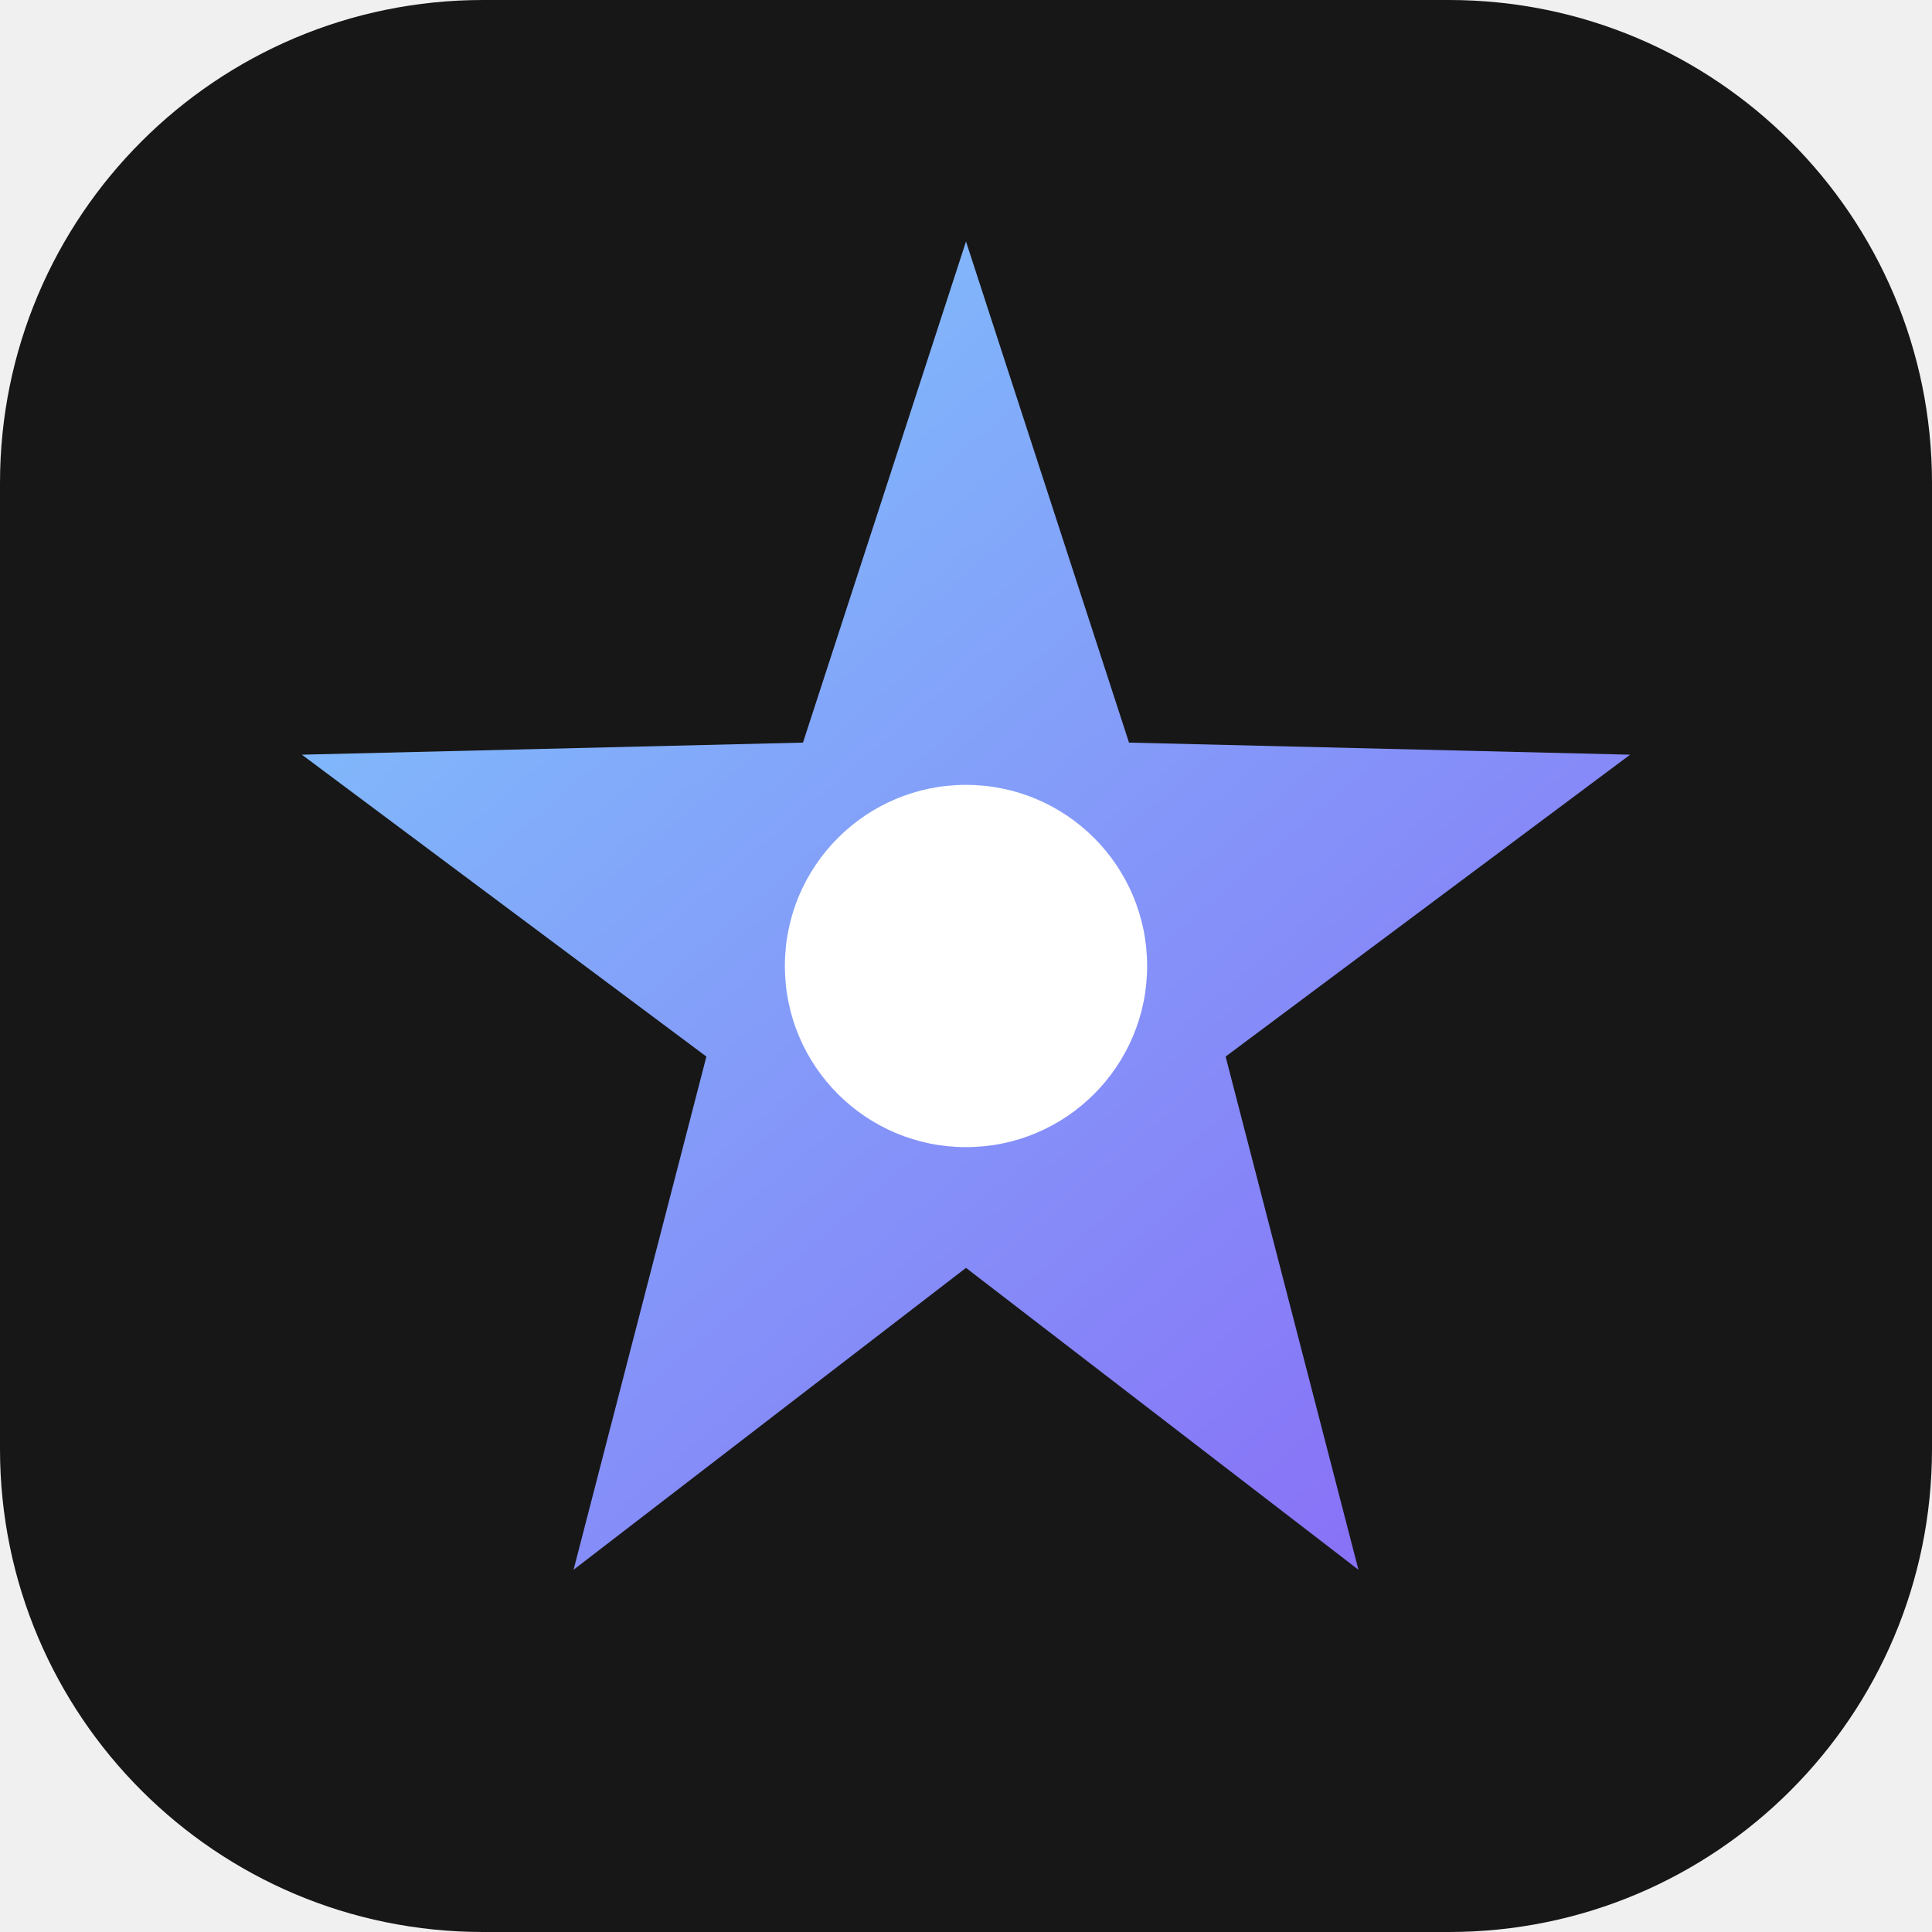
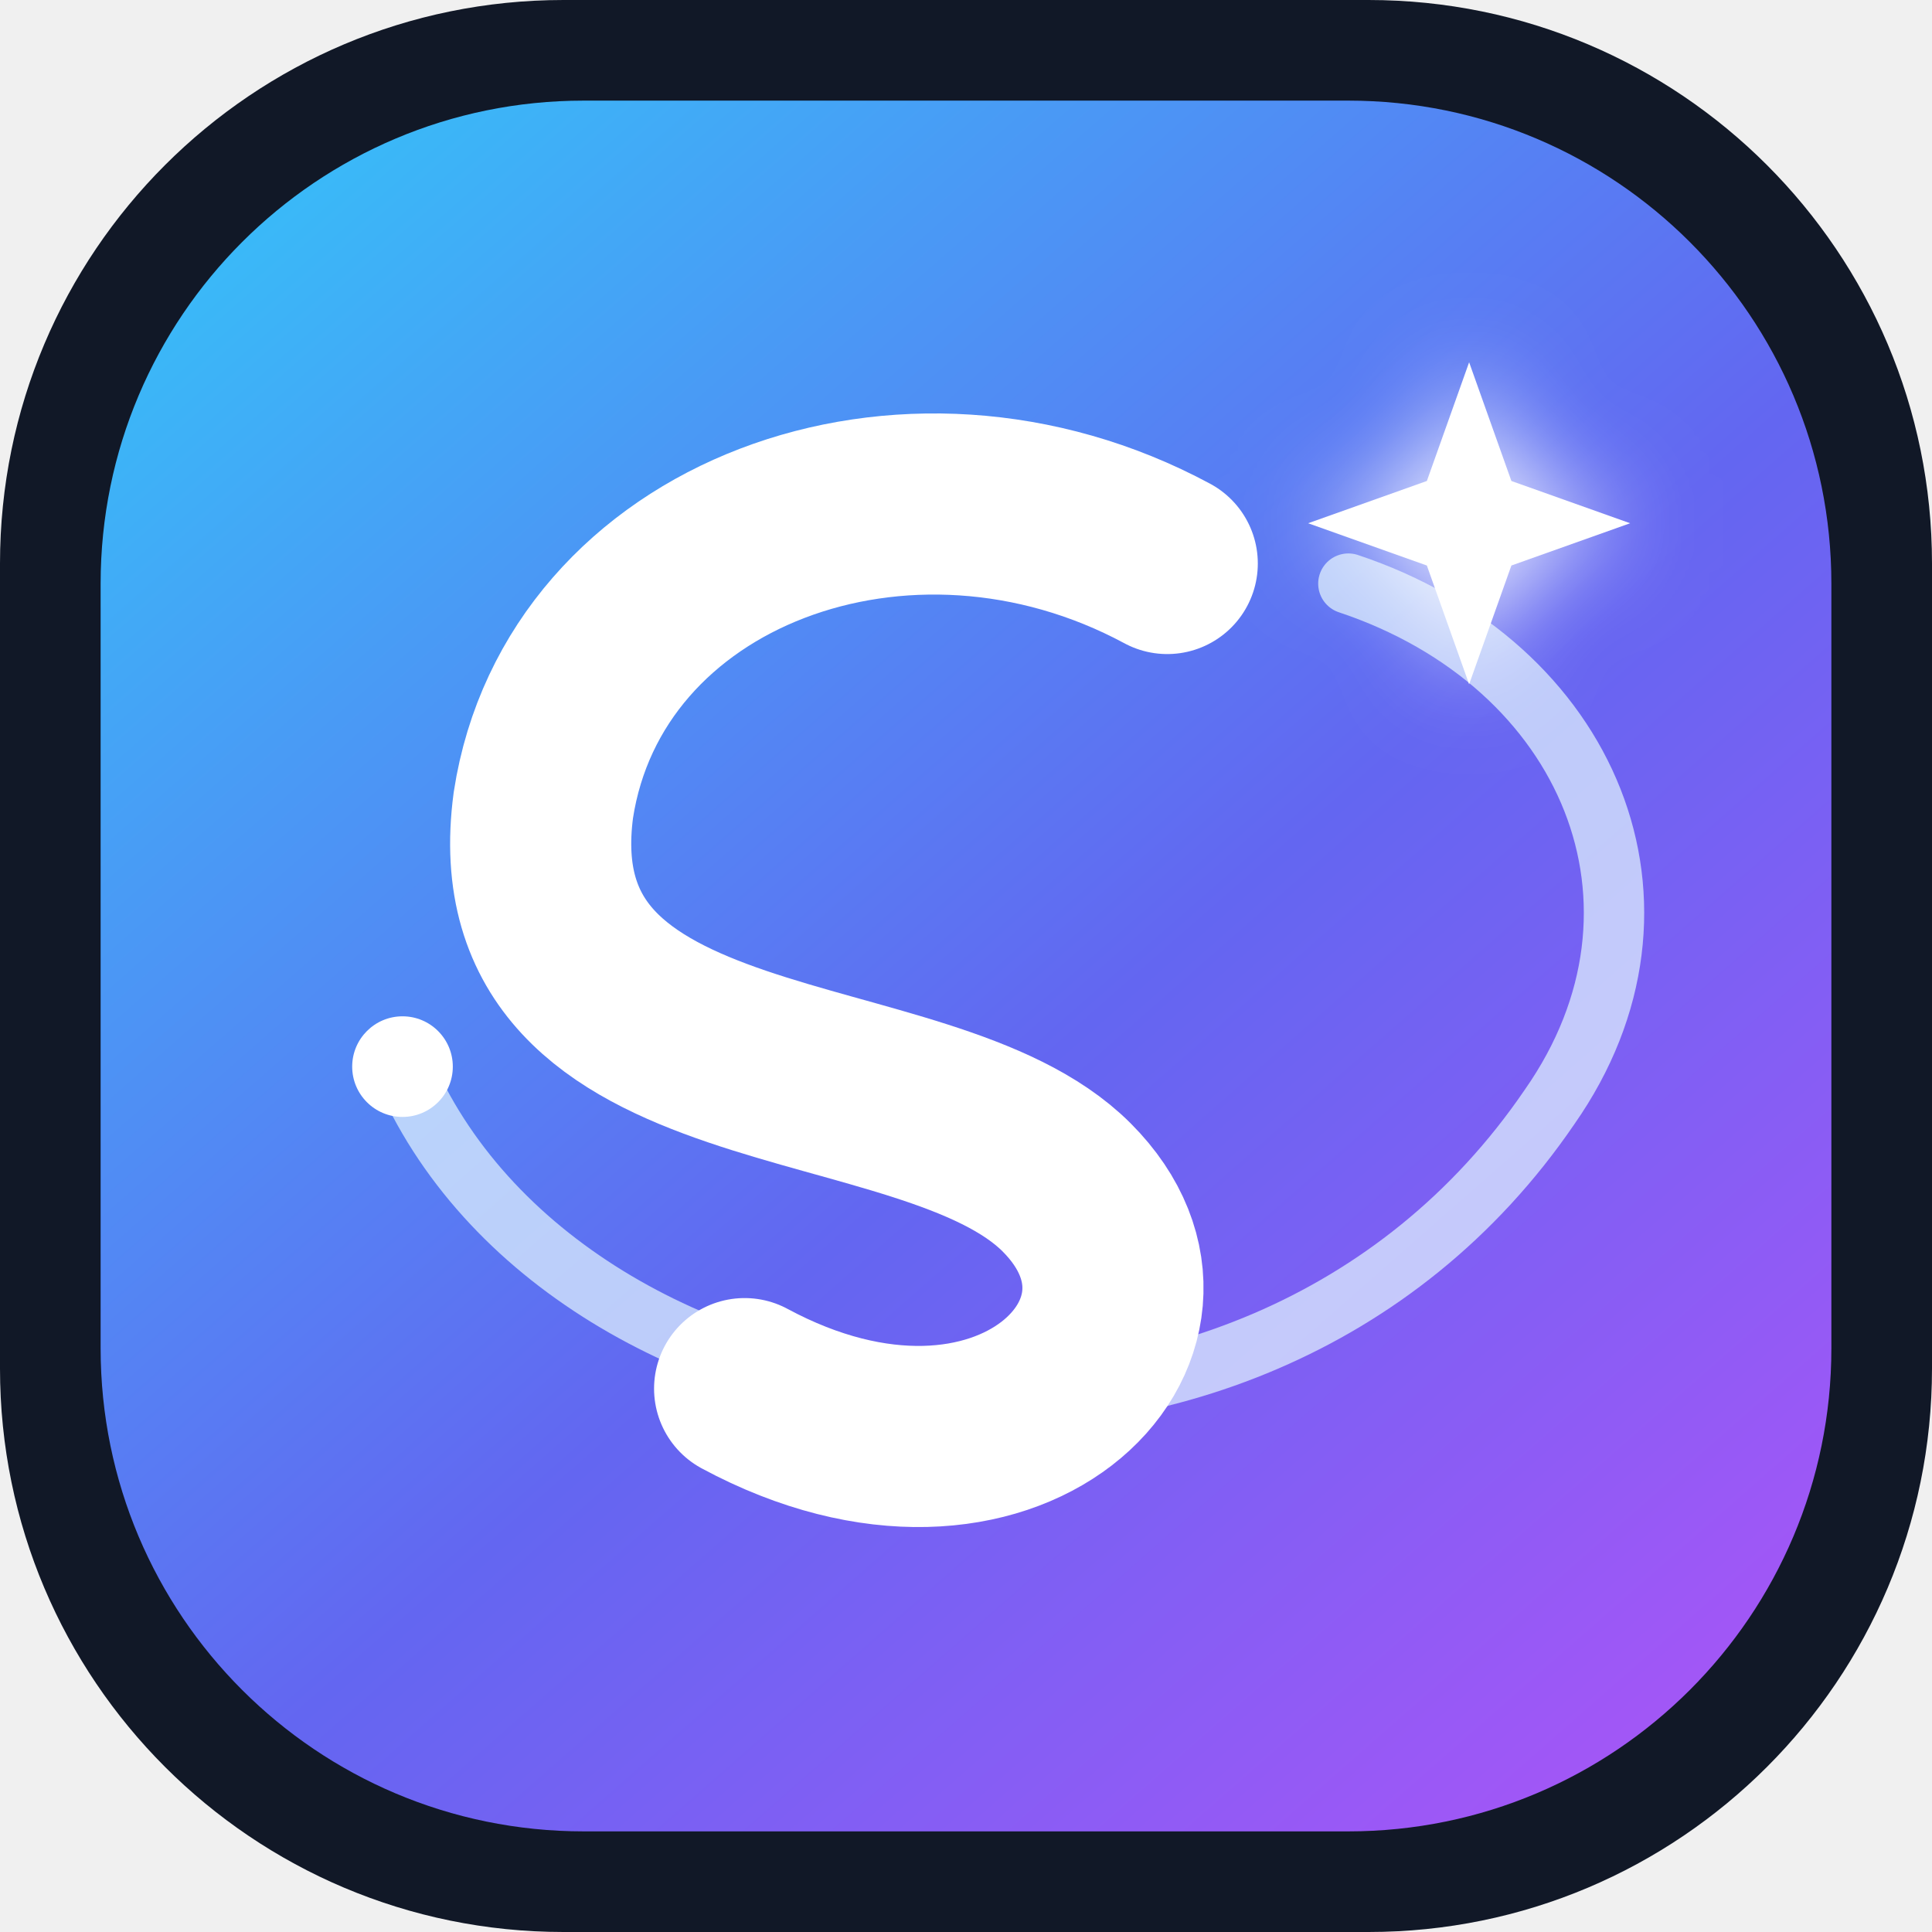
- <svg xmlns="http://www.w3.org/2000/svg" viewBox="0 0 64 64">
+ <svg xmlns="http://www.w3.org/2000/svg" viewBox="0 0 96 96">
  <defs>
-     <linearGradient id="starlen" x1="8" y1="4" x2="56" y2="60" gradientUnits="userSpaceOnUse">
-       <stop stop-color="#7dd3fc" />
-       <stop offset="1" stop-color="#8b5cf6" />
+     <linearGradient id="space" x1="12" y1="8" x2="84" y2="90" gradientUnits="userSpaceOnUse">
+       <stop stop-color="#38bdf8" />
+       <stop offset=".55" stop-color="#6366f1" />
+       <stop offset="1" stop-color="#a855f7" />
    </linearGradient>
+     <filter id="glow" x="-40%" y="-40%" width="180%" height="180%">
+       <feGaussianBlur stdDeviation="2.5" result="blur" />
+       <feMerge>
+         <feMergeNode in="blur" />
+         <feMergeNode in="SourceGraphic" />
+       </feMerge>
+     </filter>
  </defs>
-   <rect width="64" height="64" rx="16" fill="#171717" />
-   <path d="M32 8l5.4 16.6L54 25l-13.4 10L45 52 32 42l-13 10 4.4-17L10 25l16.6-.4L32 8z" fill="url(#starlen)" />
-   <circle cx="32" cy="32" r="6" fill="#fff" />
+   <rect width="96" height="96" rx="28" fill="#111827" />
+   <rect x="5" y="5" width="86" height="86" rx="24" fill="url(#space)" />
+   <path d="M20 53c8 19 42 24 57 2 7-10 2-22-10-26" fill="none" stroke="#e0f2fe" stroke-linecap="round" stroke-width="3" opacity=".72" />
+   <path d="M58 28c-13-7-29-1-31 12-2 15 19 12 26 19 7 7-3 17-16 10" fill="none" stroke="#fff" stroke-linecap="round" stroke-width="9" />
+   <path d="M73 18l2.1 5.9L81 26l-5.9 2.1L73 34l-2.1-5.9L65 26l5.9-2.1z" fill="#fff" filter="url(#glow)" />
+   <circle cx="20" cy="53" r="2.5" fill="#fff" />
</svg>
